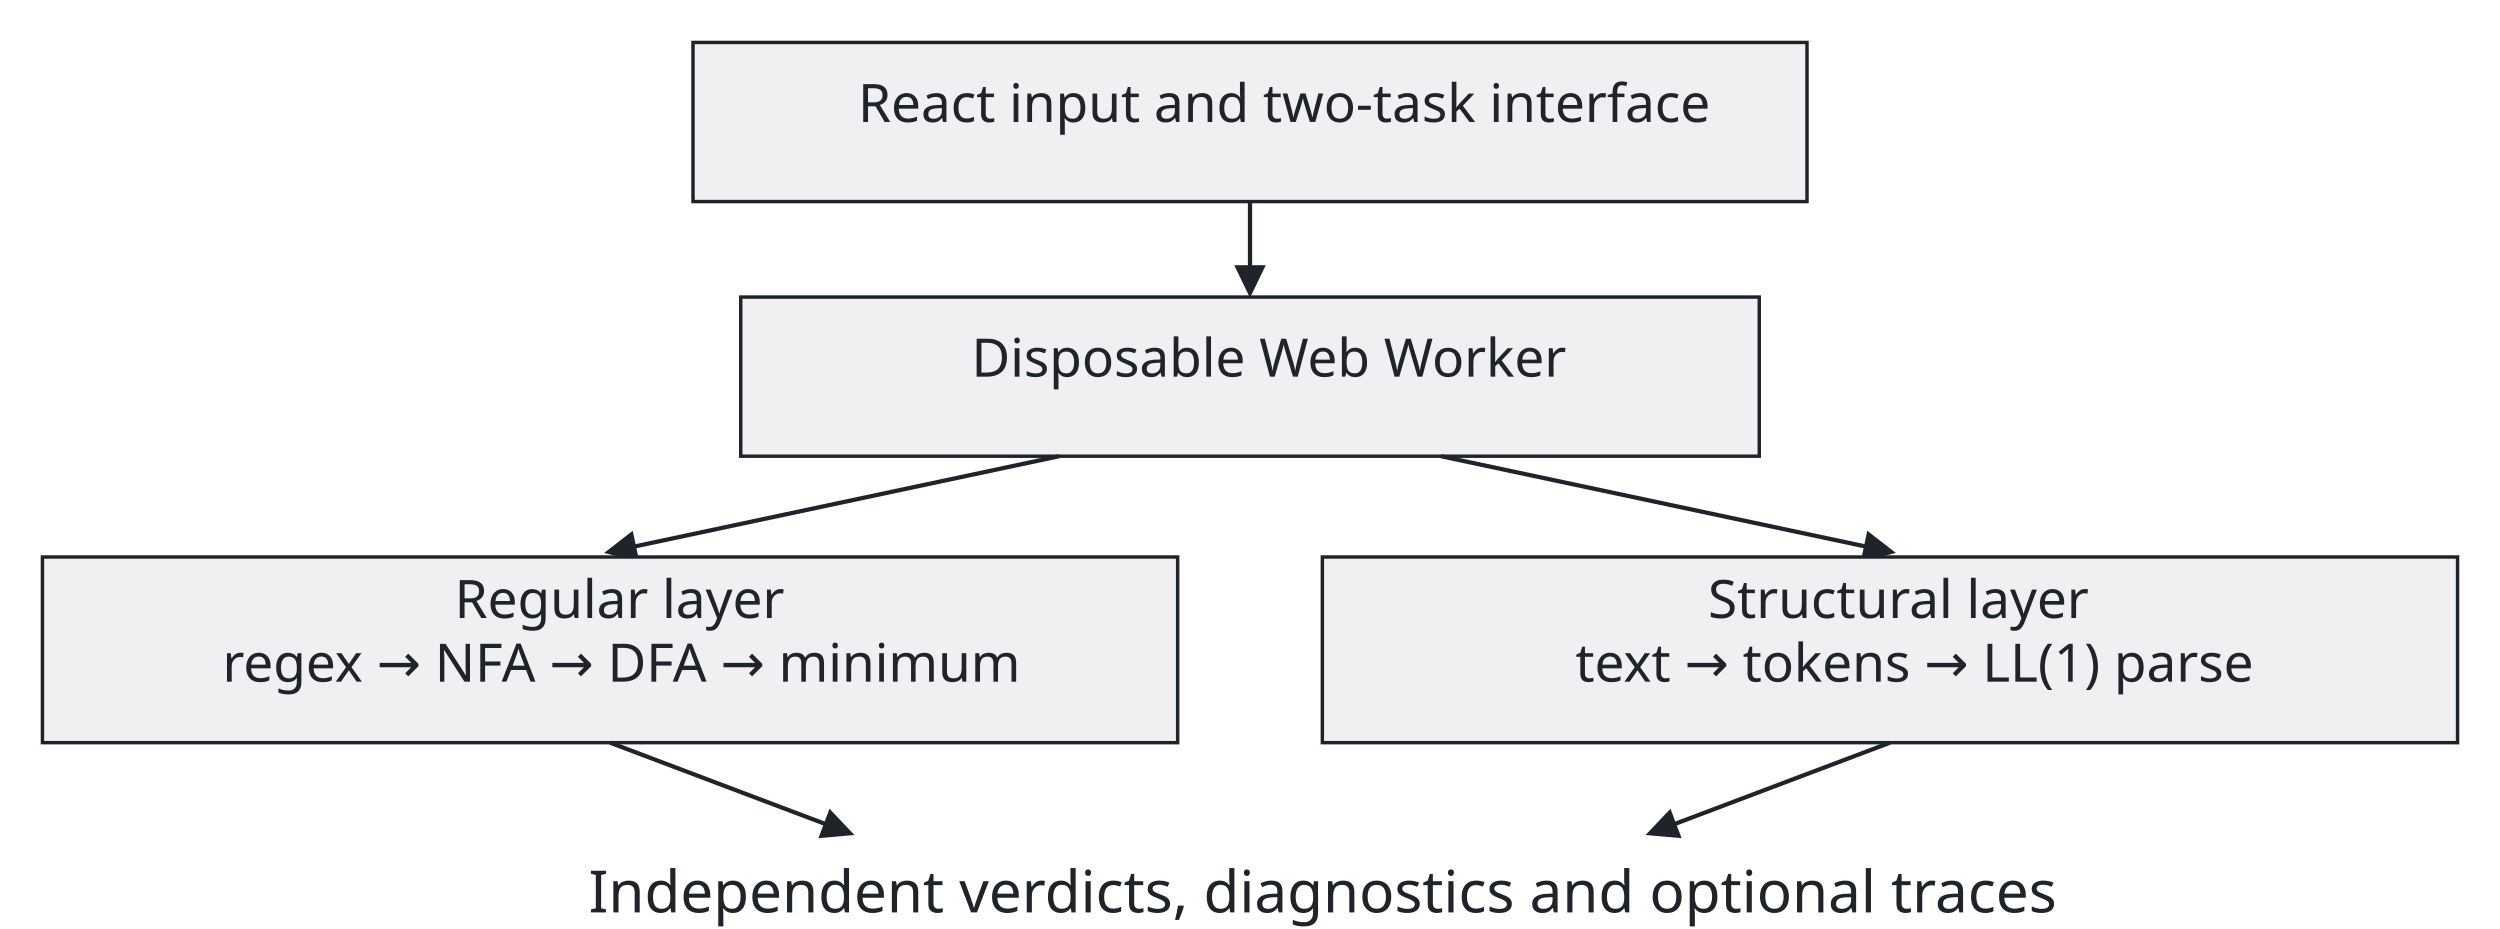
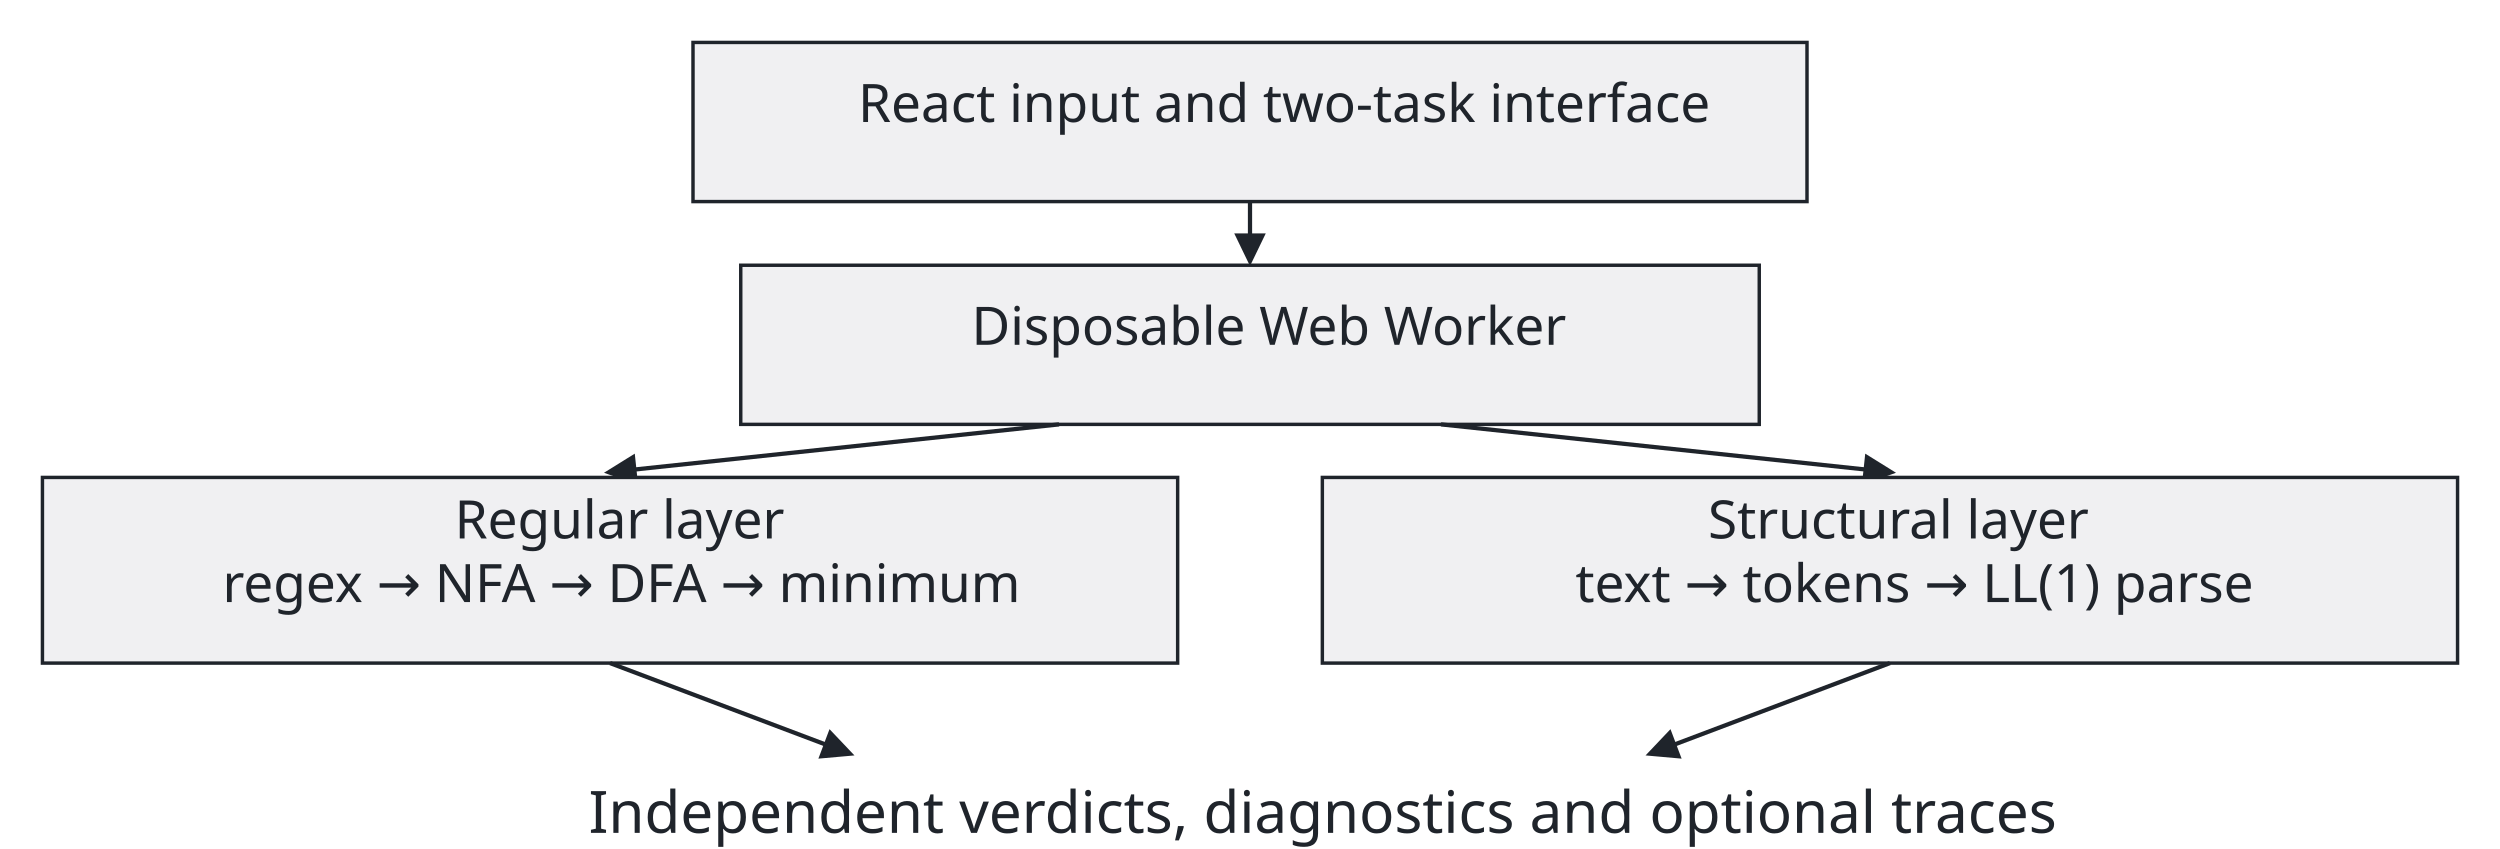
- <svg xmlns="http://www.w3.org/2000/svg" width="471.276" height="175" preserveAspectRatio="xMinYMin meet" viewBox="0 0 471 175" version="1.0" fill-rule="evenodd">
+ <svg xmlns="http://www.w3.org/2000/svg" width="471.276" height="160" preserveAspectRatio="xMinYMin meet" viewBox="0 0 471 160" version="1.0" fill-rule="evenodd">
  <clipPath id="clip">
-     <rect x="0" y="0" width="471.276" height="175" />
+     <rect x="0" y="0" width="471.276" height="160" />
  </clipPath>
-   <g id="group" transform="scale(1,-1) translate(0,-175)" style="clip-path: url(#clip)">
+   <g id="group" transform="scale(1,-1) translate(0,-160)" style="clip-path: url(#clip)">
    <g transform="">
-       <rect x="130.638" y="137" width="210.0" height="30" style="stroke: rgb(12%,14%,17%); stroke-linecap: butt; stroke-width: 0.65; fill: rgb(94%,94%,95%); fill-rule: evenodd;" />
-       <text x="161.756" y="152.0" style="font-family: PaperBold; font-size: 10px;fill: rgb(12%,14%,17%); stroke:none;" transform="translate(0,304) scale(1,-1)">React input and two-task interface</text>
-       <path d="M 235.638,137 L 235.638,120 Z" style="stroke: rgb(12%,14%,17%); stroke-linecap: butt; stroke-width: 0.8;" />
-       <polygon points="235.638 120, 237.813 124.502, 233.463 124.502" style="stroke: rgb(12%,14%,17%); stroke-linecap: butt; stroke-width: 1; fill: rgb(12%,14%,17%); fill-rule: evenodd;" />
-       <rect x="139.638" y="89" width="192.0" height="30" style="stroke: rgb(12%,14%,17%); stroke-linecap: butt; stroke-width: 0.65; fill: rgb(94%,94%,95%); fill-rule: evenodd;" />
-       <text x="183.138" y="104.0" style="font-family: PaperBold; font-size: 10px;fill: rgb(12%,14%,17%); stroke:none;" transform="translate(0,208) scale(1,-1)">Disposable Web Worker</text>
-       <path d="M 199.638,89 L 115,71 Z" style="stroke: rgb(12%,14%,17%); stroke-linecap: butt; stroke-width: 0.8;" />
-       <polygon points="115 71, 119.856 69.809, 118.951 74.064" style="stroke: rgb(12%,14%,17%); stroke-linecap: butt; stroke-width: 1; fill: rgb(12%,14%,17%); fill-rule: evenodd;" />
-       <path d="M 271.638,89 L 356.276,71 Z" style="stroke: rgb(12%,14%,17%); stroke-linecap: butt; stroke-width: 0.8;" />
-       <polygon points="356.276 71, 352.324 74.064, 351.419 69.809" style="stroke: rgb(12%,14%,17%); stroke-linecap: butt; stroke-width: 1; fill: rgb(12%,14%,17%); fill-rule: evenodd;" />
+       <rect x="130.638" y="122" width="210.0" height="30" style="stroke: rgb(12%,14%,17%); stroke-linecap: butt; stroke-width: 0.65; fill: rgb(94%,94%,95%); fill-rule: evenodd;" />
+       <text x="161.756" y="137.0" style="font-family: PaperBold; font-size: 10px;fill: rgb(12%,14%,17%); stroke:none;" transform="translate(0,274) scale(1,-1)">React input and two-task interface</text>
+       <path d="M 235.638,122 L 235.638,111 Z" style="stroke: rgb(12%,14%,17%); stroke-linecap: butt; stroke-width: 0.8;" />
+       <polygon points="235.638 111, 237.813 115.502, 233.463 115.502" style="stroke: rgb(12%,14%,17%); stroke-linecap: butt; stroke-width: 1; fill: rgb(12%,14%,17%); fill-rule: evenodd;" />
+       <rect x="139.638" y="80" width="192.0" height="30" style="stroke: rgb(12%,14%,17%); stroke-linecap: butt; stroke-width: 0.65; fill: rgb(94%,94%,95%); fill-rule: evenodd;" />
+       <text x="183.138" y="95.0" style="font-family: PaperBold; font-size: 10px;fill: rgb(12%,14%,17%); stroke:none;" transform="translate(0,190) scale(1,-1)">Disposable Web Worker</text>
+       <path d="M 199.638,80 L 115,71 Z" style="stroke: rgb(12%,14%,17%); stroke-linecap: butt; stroke-width: 0.8;" />
+       <polygon points="115 71, 119.707 69.313, 119.247 73.639" style="stroke: rgb(12%,14%,17%); stroke-linecap: butt; stroke-width: 1; fill: rgb(12%,14%,17%); fill-rule: evenodd;" />
+       <path d="M 271.638,80 L 356.276,71 Z" style="stroke: rgb(12%,14%,17%); stroke-linecap: butt; stroke-width: 0.8;" />
+       <polygon points="356.276 71, 352.029 73.639, 351.569 69.313" style="stroke: rgb(12%,14%,17%); stroke-linecap: butt; stroke-width: 1; fill: rgb(12%,14%,17%); fill-rule: evenodd;" />
      <rect x="8" y="35" width="214" height="35" style="stroke: rgb(12%,14%,17%); stroke-linecap: butt; stroke-width: 0.65; fill: rgb(94%,94%,95%); fill-rule: evenodd;" />
      <text x="85.703" y="58.5" style="font-family: PaperBold; font-size: 10px;fill: rgb(12%,14%,17%); stroke:none;" transform="translate(0,117) scale(1,-1)">Regular layer</text>
      <text x="41.946" y="46.5" style="font-family: Paper; font-size: 10px;fill: rgb(12%,14%,17%); stroke:none;" transform="translate(0,93) scale(1,-1)">regex → NFA → DFA → minimum</text>
      <rect x="249.276" y="35" width="214.0" height="35" style="stroke: rgb(12%,14%,17%); stroke-linecap: butt; stroke-width: 0.65; fill: rgb(94%,94%,95%); fill-rule: evenodd;" />
      <text x="321.979" y="58.5" style="font-family: PaperBold; font-size: 10px;fill: rgb(12%,14%,17%); stroke:none;" transform="translate(0,117) scale(1,-1)">Structural layer</text>
      <text x="296.986" y="46.5" style="font-family: Paper; font-size: 10px;fill: rgb(12%,14%,17%); stroke:none;" transform="translate(0,93) scale(1,-1)">text → tokens → LL(1) parse</text>
      <path d="M 115,35 L 160,18 Z" style="stroke: rgb(12%,14%,17%); stroke-linecap: butt; stroke-width: 0.8;" />
      <polygon points="160 18, 156.557 21.626, 155.02 17.557" style="stroke: rgb(12%,14%,17%); stroke-linecap: butt; stroke-width: 1; fill: rgb(12%,14%,17%); fill-rule: evenodd;" />
      <path d="M 356.276,35 L 311.276,18 Z" style="stroke: rgb(12%,14%,17%); stroke-linecap: butt; stroke-width: 0.8;" />
      <polygon points="311.276 18, 316.256 17.557, 314.719 21.626" style="stroke: rgb(12%,14%,17%); stroke-linecap: butt; stroke-width: 1; fill: rgb(12%,14%,17%); fill-rule: evenodd;" />
      <text x="110.961" y="3" style="font-family: PaperBold; font-size: 11px;fill: rgb(12%,14%,17%); stroke:none;" transform="translate(0,6) scale(1,-1)">Independent verdicts, diagnostics and optional traces</text>
    </g>
  </g>
</svg>
